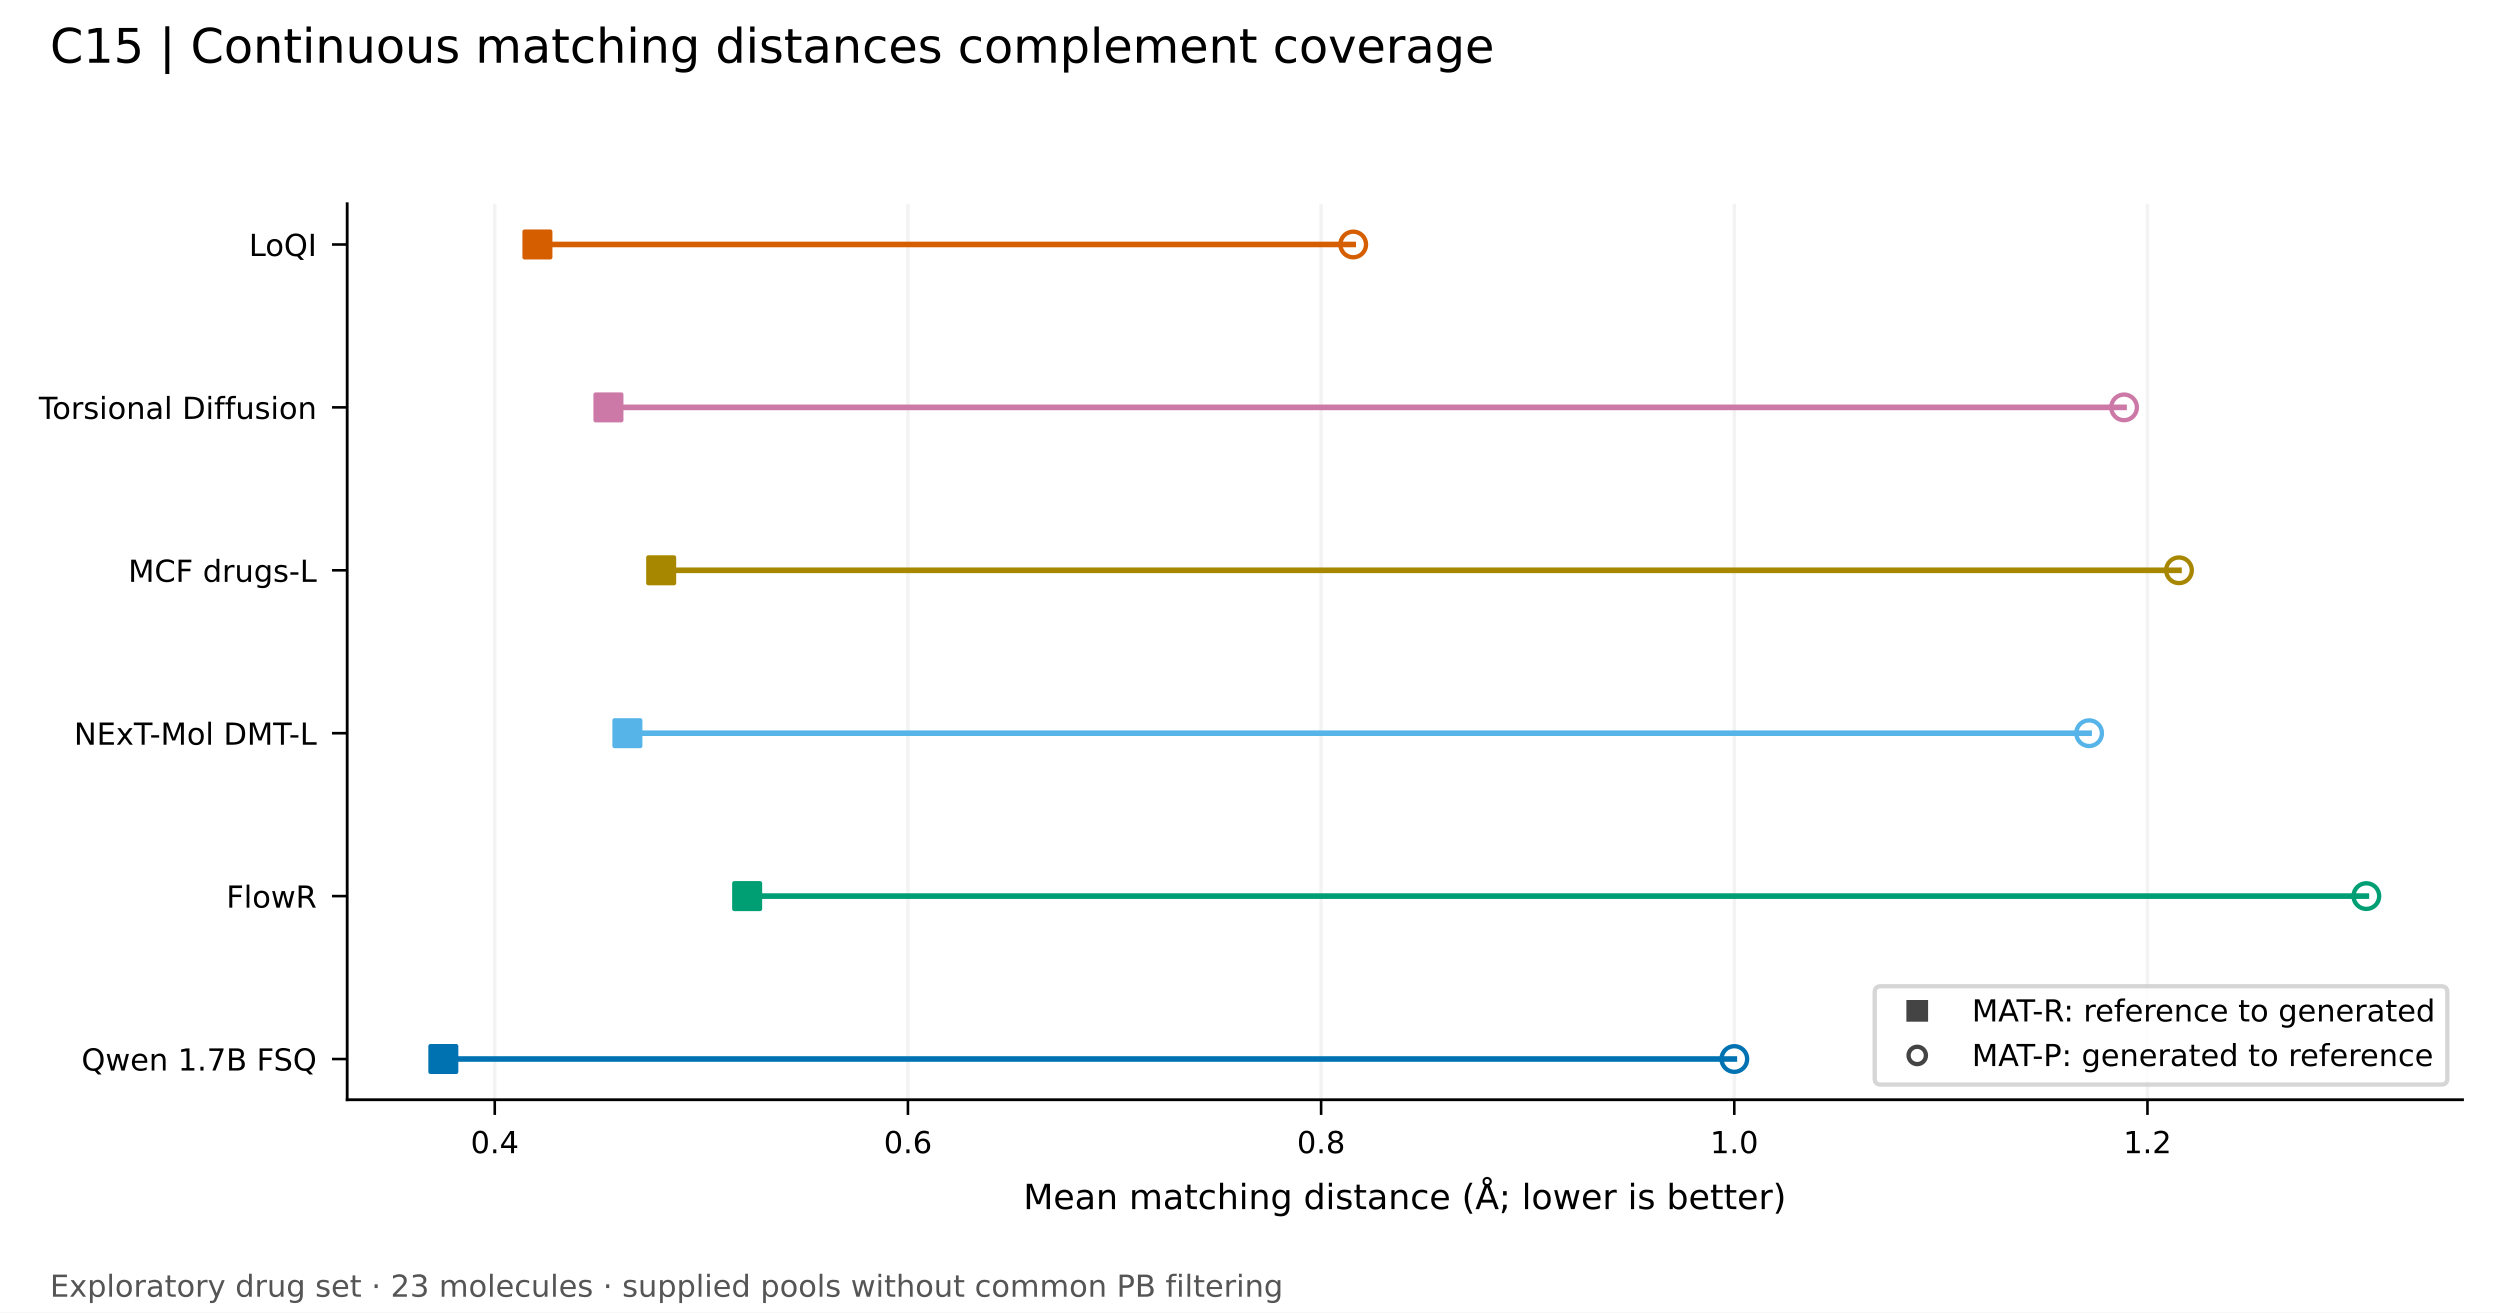
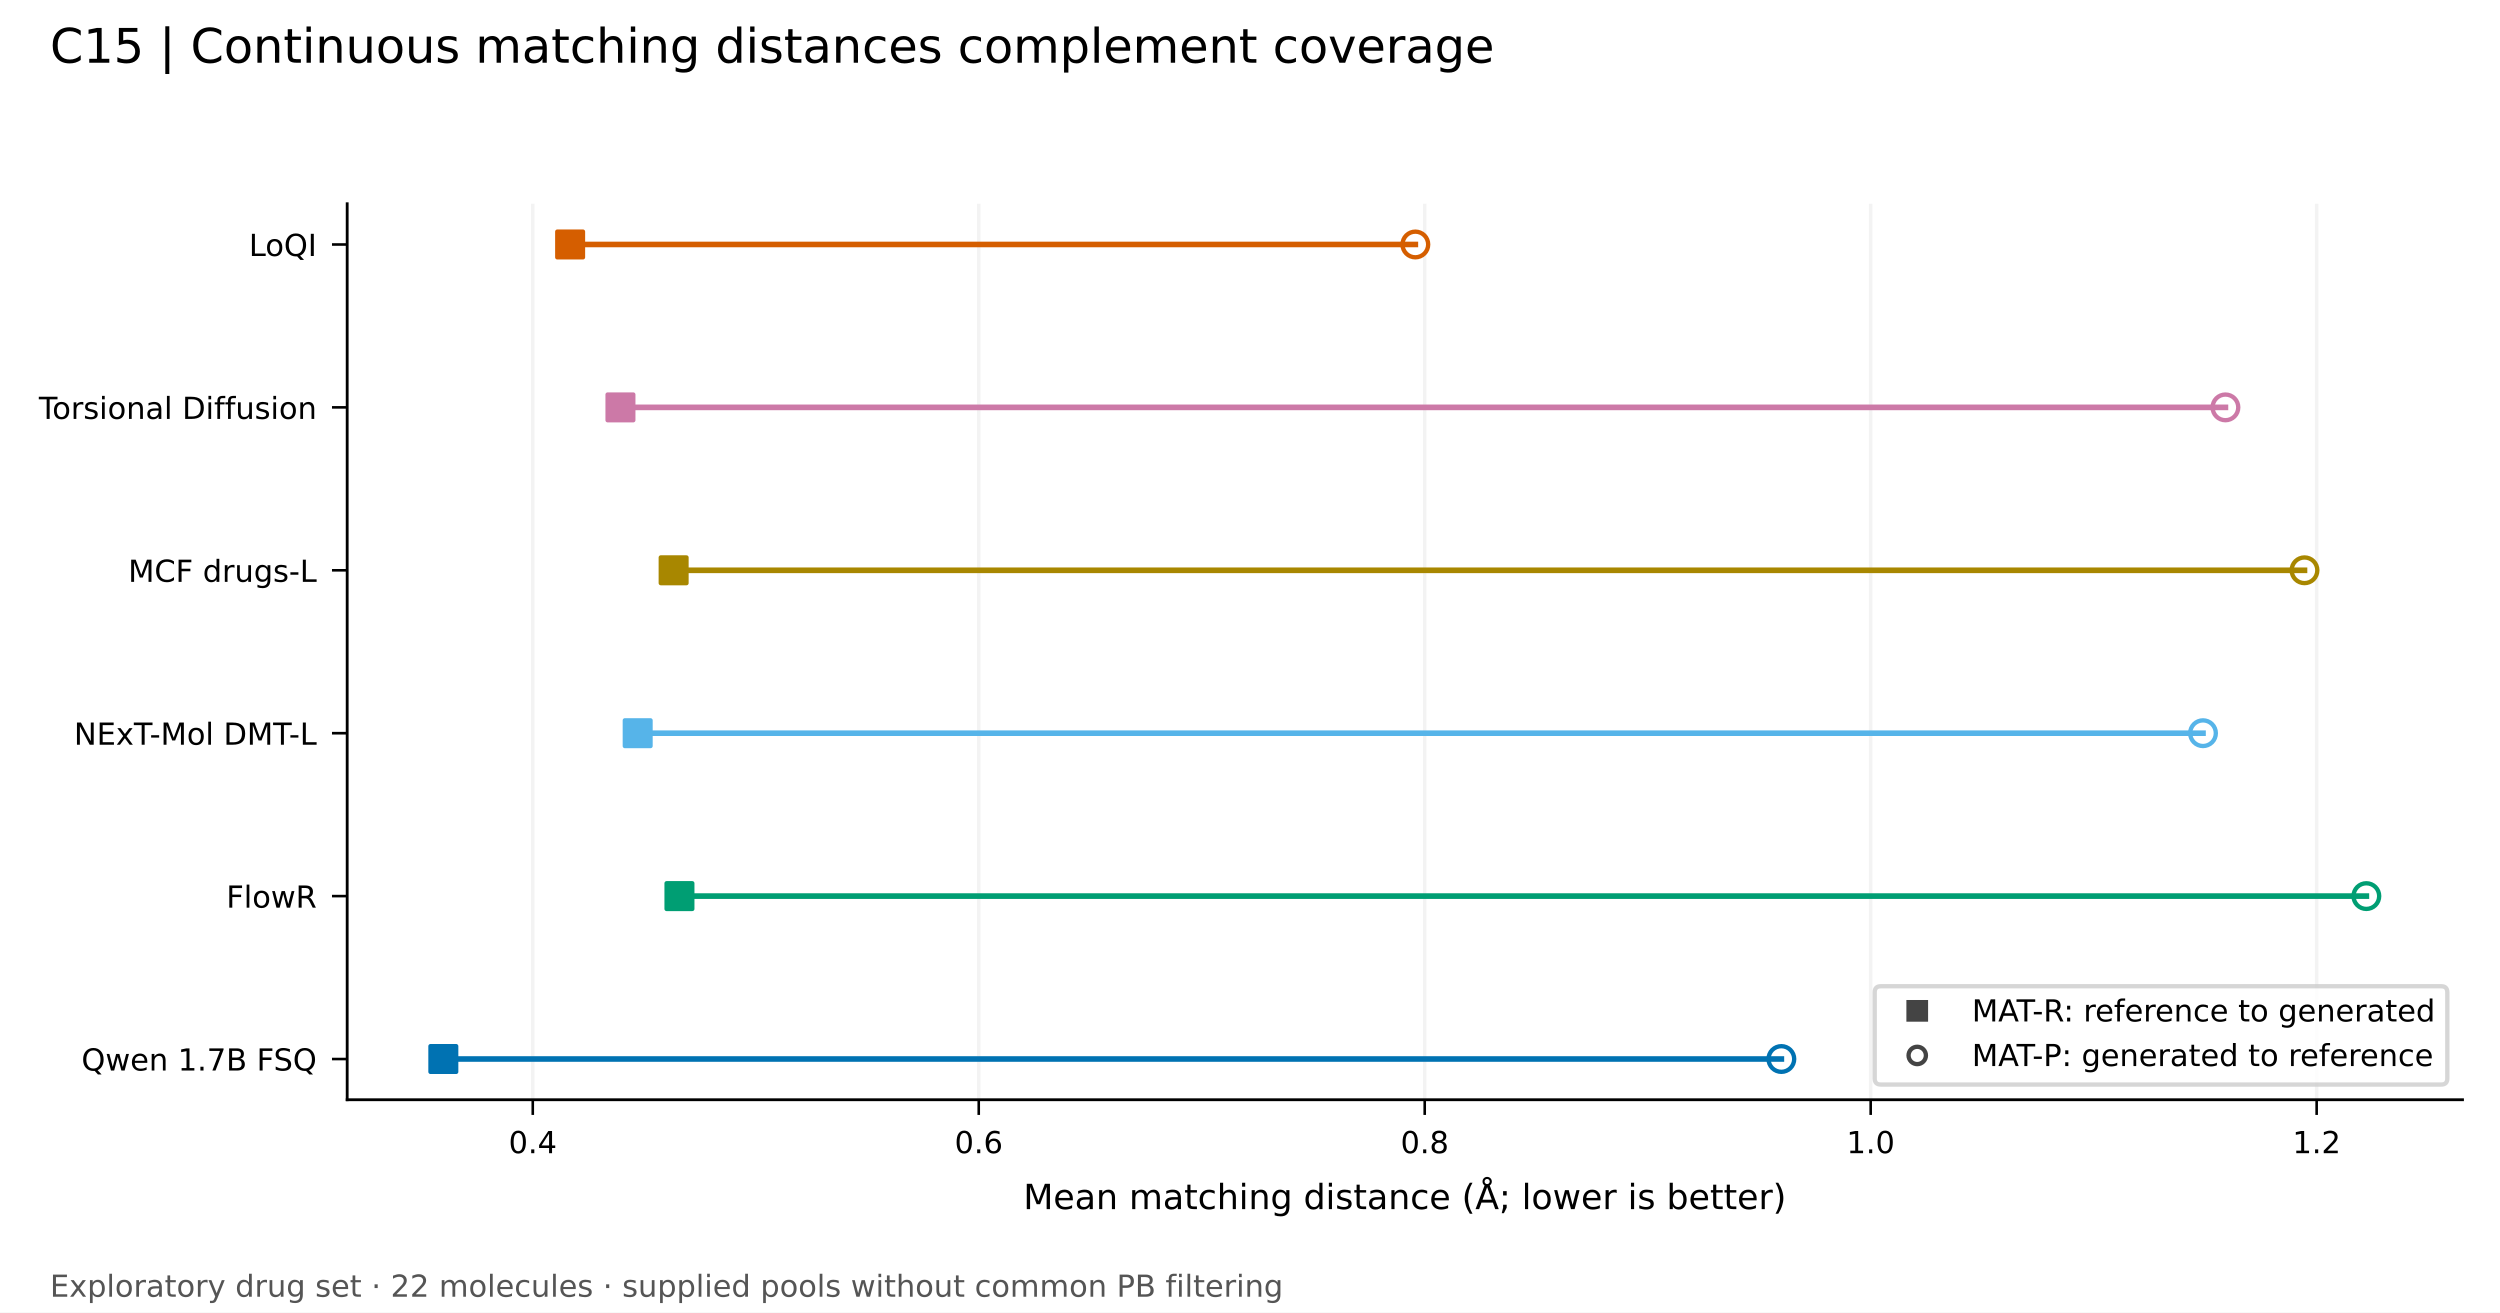
<svg xmlns="http://www.w3.org/2000/svg" xmlns:xlink="http://www.w3.org/1999/xlink" width="576pt" height="302.4pt" viewBox="0 0 576 302.4" version="1.1">
  <defs>
    <style type="text/css">*{stroke-linejoin: round; stroke-linecap: butt}</style>
  </defs>
  <g id="figure_1">
    <g id="patch_1">
      <path d="M 0 302.4 L 576 302.4 L 576 0 L 0 0 z " style="fill: #ffffff" />
    </g>
    <g id="axes_1">
      <g id="patch_2">
        <path d="M 79.99 253.38 L 567.36 253.38 L 567.36 46.944 L 79.99 46.944 z " style="fill: #ffffff" />
      </g>
      <g id="matplotlib.axis_1">
        <g id="xtick_1">
          <g id="line2d_1">
-             <path d="M 113.991 253.38 L 113.991 46.944 " clip-path="url(#peeeddee9c6)" style="fill: none; stroke: #b0b0b0; stroke-opacity: 0.15; stroke-width: 0.8; stroke-linecap: square" />
+             <path d="M 122.75 253.38 L 122.75 46.944 " clip-path="url(#p8da2355c30)" style="fill: none; stroke: #b0b0b0; stroke-opacity: 0.15; stroke-width: 0.8; stroke-linecap: square" />
          </g>
          <g id="line2d_2">
            <defs>
-               <path id="m6642a0614e" d="M 0 0 L 0 3.5 " style="stroke: #000000; stroke-width: 0.6" />
+               <path id="m71ccd1d28f" d="M 0 0 L 0 3.5 " style="stroke: #000000; stroke-width: 0.6" />
            </defs>
            <g>
-               <use xlink:href="#m6642a0614e" x="113.991" y="253.38" style="stroke: #000000; stroke-width: 0.6" />
+               <use xlink:href="#m71ccd1d28f" x="122.75" y="253.38" style="stroke: #000000; stroke-width: 0.6" />
            </g>
          </g>
          <g id="text_1">
-             <text style="font-size: 7px; font-family: 'DejaVu Sans'; text-anchor: middle" x="113.991" y="265.698" transform="rotate(-0 113.991 265.6984)">0.4</text>
+             <text style="font-size: 7px; font-family: 'DejaVu Sans'; text-anchor: middle" x="122.75" y="265.698" transform="rotate(-0 122.7502 265.6984)">0.4</text>
          </g>
        </g>
        <g id="xtick_2">
          <g id="line2d_3">
-             <path d="M 209.187 253.38 L 209.187 46.944 " clip-path="url(#peeeddee9c6)" style="fill: none; stroke: #b0b0b0; stroke-opacity: 0.15; stroke-width: 0.8; stroke-linecap: square" />
+             <path d="M 225.502 253.38 L 225.502 46.944 " clip-path="url(#p8da2355c30)" style="fill: none; stroke: #b0b0b0; stroke-opacity: 0.15; stroke-width: 0.8; stroke-linecap: square" />
          </g>
          <g id="line2d_4">
            <g>
-               <use xlink:href="#m6642a0614e" x="209.187" y="253.38" style="stroke: #000000; stroke-width: 0.6" />
+               <use xlink:href="#m71ccd1d28f" x="225.502" y="253.38" style="stroke: #000000; stroke-width: 0.6" />
            </g>
          </g>
          <g id="text_2">
-             <text style="font-size: 7px; font-family: 'DejaVu Sans'; text-anchor: middle" x="209.187" y="265.698" transform="rotate(-0 209.1871 265.6984)">0.6</text>
+             <text style="font-size: 7px; font-family: 'DejaVu Sans'; text-anchor: middle" x="225.502" y="265.698" transform="rotate(-0 225.502 265.6984)">0.6</text>
          </g>
        </g>
        <g id="xtick_3">
          <g id="line2d_5">
-             <path d="M 304.383 253.38 L 304.383 46.944 " clip-path="url(#peeeddee9c6)" style="fill: none; stroke: #b0b0b0; stroke-opacity: 0.15; stroke-width: 0.8; stroke-linecap: square" />
+             <path d="M 328.254 253.38 L 328.254 46.944 " clip-path="url(#p8da2355c30)" style="fill: none; stroke: #b0b0b0; stroke-opacity: 0.15; stroke-width: 0.8; stroke-linecap: square" />
          </g>
          <g id="line2d_6">
            <g>
-               <use xlink:href="#m6642a0614e" x="304.383" y="253.38" style="stroke: #000000; stroke-width: 0.6" />
+               <use xlink:href="#m71ccd1d28f" x="328.254" y="253.38" style="stroke: #000000; stroke-width: 0.6" />
            </g>
          </g>
          <g id="text_3">
-             <text style="font-size: 7px; font-family: 'DejaVu Sans'; text-anchor: middle" x="304.383" y="265.698" transform="rotate(-0 304.3832 265.6984)">0.8</text>
+             <text style="font-size: 7px; font-family: 'DejaVu Sans'; text-anchor: middle" x="328.254" y="265.698" transform="rotate(-0 328.2537 265.6984)">0.8</text>
          </g>
        </g>
        <g id="xtick_4">
          <g id="line2d_7">
-             <path d="M 399.579 253.38 L 399.579 46.944 " clip-path="url(#peeeddee9c6)" style="fill: none; stroke: #b0b0b0; stroke-opacity: 0.15; stroke-width: 0.8; stroke-linecap: square" />
+             <path d="M 431.006 253.38 L 431.006 46.944 " clip-path="url(#p8da2355c30)" style="fill: none; stroke: #b0b0b0; stroke-opacity: 0.15; stroke-width: 0.8; stroke-linecap: square" />
          </g>
          <g id="line2d_8">
            <g>
-               <use xlink:href="#m6642a0614e" x="399.579" y="253.38" style="stroke: #000000; stroke-width: 0.6" />
+               <use xlink:href="#m71ccd1d28f" x="431.006" y="253.38" style="stroke: #000000; stroke-width: 0.6" />
            </g>
          </g>
          <g id="text_4">
-             <text style="font-size: 7px; font-family: 'DejaVu Sans'; text-anchor: middle" x="399.579" y="265.698" transform="rotate(-0 399.5793 265.6984)">1.0</text>
+             <text style="font-size: 7px; font-family: 'DejaVu Sans'; text-anchor: middle" x="431.006" y="265.698" transform="rotate(-0 431.0055 265.6984)">1.0</text>
          </g>
        </g>
        <g id="xtick_5">
          <g id="line2d_9">
-             <path d="M 494.775 253.38 L 494.775 46.944 " clip-path="url(#peeeddee9c6)" style="fill: none; stroke: #b0b0b0; stroke-opacity: 0.15; stroke-width: 0.8; stroke-linecap: square" />
+             <path d="M 533.757 253.38 L 533.757 46.944 " clip-path="url(#p8da2355c30)" style="fill: none; stroke: #b0b0b0; stroke-opacity: 0.15; stroke-width: 0.8; stroke-linecap: square" />
          </g>
          <g id="line2d_10">
            <g>
-               <use xlink:href="#m6642a0614e" x="494.775" y="253.38" style="stroke: #000000; stroke-width: 0.6" />
+               <use xlink:href="#m71ccd1d28f" x="533.757" y="253.38" style="stroke: #000000; stroke-width: 0.6" />
            </g>
          </g>
          <g id="text_5">
-             <text style="font-size: 7px; font-family: 'DejaVu Sans'; text-anchor: middle" x="494.775" y="265.698" transform="rotate(-0 494.7754 265.6984)">1.2</text>
+             <text style="font-size: 7px; font-family: 'DejaVu Sans'; text-anchor: middle" x="533.757" y="265.698" transform="rotate(-0 533.7573 265.6984)">1.2</text>
          </g>
        </g>
        <g id="text_6">
          <text style="font-size: 8px; font-family: 'DejaVu Sans'; text-anchor: middle" x="323.675" y="278.58" transform="rotate(-0 323.675 278.5804)">Mean matching distance (Å; lower is better)</text>
        </g>
      </g>
      <g id="matplotlib.axis_2">
        <g id="ytick_1">
          <g id="line2d_11">
            <defs>
-               <path id="m84eea2b788" d="M 0 0 L -3.5 0 " style="stroke: #000000; stroke-width: 0.6" />
+               <path id="mb3d857b1e8" d="M 0 0 L -3.5 0 " style="stroke: #000000; stroke-width: 0.6" />
            </defs>
            <g>
-               <use xlink:href="#m84eea2b788" x="79.99" y="56.327" style="stroke: #000000; stroke-width: 0.6" />
+               <use xlink:href="#mb3d857b1e8" x="79.99" y="56.327" style="stroke: #000000; stroke-width: 0.6" />
            </g>
          </g>
          <g id="text_7">
            <text style="font-size: 7px; font-family: 'DejaVu Sans'; text-anchor: end" x="72.99" y="58.987" transform="rotate(-0 72.99 58.98689)">LoQI</text>
          </g>
        </g>
        <g id="ytick_2">
          <g id="line2d_12">
            <g>
-               <use xlink:href="#m84eea2b788" x="79.99" y="93.861" style="stroke: #000000; stroke-width: 0.6" />
+               <use xlink:href="#mb3d857b1e8" x="79.99" y="93.861" style="stroke: #000000; stroke-width: 0.6" />
            </g>
          </g>
          <g id="text_8">
            <text style="font-size: 7px; font-family: 'DejaVu Sans'; text-anchor: end" x="72.99" y="96.521" transform="rotate(-0 72.99 96.52061)">Torsional Diffusion</text>
          </g>
        </g>
        <g id="ytick_3">
          <g id="line2d_13">
            <g>
-               <use xlink:href="#m84eea2b788" x="79.99" y="131.395" style="stroke: #000000; stroke-width: 0.6" />
+               <use xlink:href="#mb3d857b1e8" x="79.99" y="131.395" style="stroke: #000000; stroke-width: 0.6" />
            </g>
          </g>
          <g id="text_9">
            <text style="font-size: 7px; font-family: 'DejaVu Sans'; text-anchor: end" x="72.99" y="134.054" transform="rotate(-0 72.99 134.0543)">MCF drugs-L</text>
          </g>
        </g>
        <g id="ytick_4">
          <g id="line2d_14">
            <g>
-               <use xlink:href="#m84eea2b788" x="79.99" y="168.929" style="stroke: #000000; stroke-width: 0.6" />
+               <use xlink:href="#mb3d857b1e8" x="79.99" y="168.929" style="stroke: #000000; stroke-width: 0.6" />
            </g>
          </g>
          <g id="text_10">
            <text style="font-size: 7px; font-family: 'DejaVu Sans'; text-anchor: end" x="72.99" y="171.588" transform="rotate(-0 72.99 171.5881)">NExT-Mol DMT-L</text>
          </g>
        </g>
        <g id="ytick_5">
          <g id="line2d_15">
            <g>
-               <use xlink:href="#m84eea2b788" x="79.99" y="206.462" style="stroke: #000000; stroke-width: 0.6" />
+               <use xlink:href="#mb3d857b1e8" x="79.99" y="206.462" style="stroke: #000000; stroke-width: 0.6" />
            </g>
          </g>
          <g id="text_11">
            <text style="font-size: 7px; font-family: 'DejaVu Sans'; text-anchor: end" x="72.99" y="209.122" transform="rotate(-0 72.99 209.1218)">FlowR</text>
          </g>
        </g>
        <g id="ytick_6">
          <g id="line2d_16">
            <g>
-               <use xlink:href="#m84eea2b788" x="79.99" y="243.996" style="stroke: #000000; stroke-width: 0.6" />
+               <use xlink:href="#mb3d857b1e8" x="79.99" y="243.996" style="stroke: #000000; stroke-width: 0.6" />
            </g>
          </g>
          <g id="text_12">
            <text style="font-size: 7px; font-family: 'DejaVu Sans'; text-anchor: end" x="72.99" y="246.656" transform="rotate(-0 72.99 246.6555)">Qwen 1.7B FSQ</text>
          </g>
        </g>
      </g>
      <g id="PathCollection_1">
        <defs>
-           <path id="m146862e684" d="M -2.958 2.958 L 2.958 2.958 L 2.958 -2.958 L -2.958 -2.958 z " style="stroke: #d55e00" />
-         </defs>
-         <g clip-path="url(#peeeddee9c6)">
-           <use xlink:href="#m146862e684" x="123.821" y="56.327" style="fill: #d55e00; stroke: #d55e00" />
+           <path id="md2a0538a29" d="M -2.958 2.958 L 2.958 2.958 L 2.958 -2.958 L -2.958 -2.958 z " style="stroke: #d55e00" />
+         </defs>
+         <g clip-path="url(#p8da2355c30)">
+           <use xlink:href="#md2a0538a29" x="131.357" y="56.327" style="fill: #d55e00; stroke: #d55e00" />
        </g>
      </g>
      <g id="PathCollection_2">
        <defs>
-           <path id="m3cf473b463" d="M 0 2.958 C 0.784 2.958 1.537 2.646 2.092 2.092 C 2.646 1.537 2.958 0.784 2.958 0 C 2.958 -0.784 2.646 -1.537 2.092 -2.092 C 1.537 -2.646 0.784 -2.958 0 -2.958 C -0.784 -2.958 -1.537 -2.646 -2.092 -2.092 C -2.646 -1.537 -2.958 -0.784 -2.958 0 C -2.958 0.784 -2.646 1.537 -2.092 2.092 C -1.537 2.646 -0.784 2.958 0 2.958 z " style="stroke: #d55e00" />
-         </defs>
-         <g clip-path="url(#peeeddee9c6)">
-           <use xlink:href="#m3cf473b463" x="311.779" y="56.327" style="fill: #ffffff; stroke: #d55e00" />
+           <path id="m81e4d6ab88" d="M 0 2.958 C 0.784 2.958 1.537 2.646 2.092 2.092 C 2.646 1.537 2.958 0.784 2.958 0 C 2.958 -0.784 2.646 -1.537 2.092 -2.092 C 1.537 -2.646 0.784 -2.958 0 -2.958 C -0.784 -2.958 -1.537 -2.646 -2.092 -2.092 C -2.646 -1.537 -2.958 -0.784 -2.958 0 C -2.958 0.784 -2.646 1.537 -2.092 2.092 C -1.537 2.646 -0.784 2.958 0 2.958 z " style="stroke: #d55e00" />
+         </defs>
+         <g clip-path="url(#p8da2355c30)">
+           <use xlink:href="#m81e4d6ab88" x="326.094" y="56.327" style="fill: #ffffff; stroke: #d55e00" />
        </g>
      </g>
      <g id="PathCollection_3">
        <defs>
-           <path id="m28d069c8fa" d="M -2.958 2.958 L 2.958 2.958 L 2.958 -2.958 L -2.958 -2.958 z " style="stroke: #cc79a7" />
-         </defs>
-         <g clip-path="url(#peeeddee9c6)">
-           <use xlink:href="#m28d069c8fa" x="140.184" y="93.861" style="fill: #cc79a7; stroke: #cc79a7" />
+           <path id="m503e391dc6" d="M -2.958 2.958 L 2.958 2.958 L 2.958 -2.958 L -2.958 -2.958 z " style="stroke: #cc79a7" />
+         </defs>
+         <g clip-path="url(#p8da2355c30)">
+           <use xlink:href="#m503e391dc6" x="142.951" y="93.861" style="fill: #cc79a7; stroke: #cc79a7" />
        </g>
      </g>
      <g id="PathCollection_4">
        <defs>
-           <path id="m1903bf04cc" d="M 0 2.958 C 0.784 2.958 1.537 2.646 2.092 2.092 C 2.646 1.537 2.958 0.784 2.958 0 C 2.958 -0.784 2.646 -1.537 2.092 -2.092 C 1.537 -2.646 0.784 -2.958 0 -2.958 C -0.784 -2.958 -1.537 -2.646 -2.092 -2.092 C -2.646 -1.537 -2.958 -0.784 -2.958 0 C -2.958 0.784 -2.646 1.537 -2.092 2.092 C -1.537 2.646 -0.784 2.958 0 2.958 z " style="stroke: #cc79a7" />
-         </defs>
-         <g clip-path="url(#peeeddee9c6)">
-           <use xlink:href="#m1903bf04cc" x="489.386" y="93.861" style="fill: #ffffff; stroke: #cc79a7" />
+           <path id="m94c67740cc" d="M 0 2.958 C 0.784 2.958 1.537 2.646 2.092 2.092 C 2.646 1.537 2.958 0.784 2.958 0 C 2.958 -0.784 2.646 -1.537 2.092 -2.092 C 1.537 -2.646 0.784 -2.958 0 -2.958 C -0.784 -2.958 -1.537 -2.646 -2.092 -2.092 C -2.646 -1.537 -2.958 -0.784 -2.958 0 C -2.958 0.784 -2.646 1.537 -2.092 2.092 C -1.537 2.646 -0.784 2.958 0 2.958 z " style="stroke: #cc79a7" />
+         </defs>
+         <g clip-path="url(#p8da2355c30)">
+           <use xlink:href="#m94c67740cc" x="512.738" y="93.861" style="fill: #ffffff; stroke: #cc79a7" />
        </g>
      </g>
      <g id="PathCollection_5">
        <defs>
-           <path id="md8769528fe" d="M -2.958 2.958 L 2.958 2.958 L 2.958 -2.958 L -2.958 -2.958 z " style="stroke: #a88700" />
-         </defs>
-         <g clip-path="url(#peeeddee9c6)">
-           <use xlink:href="#md8769528fe" x="152.335" y="131.395" style="fill: #a88700; stroke: #a88700" />
+           <path id="m94c855f20d" d="M -2.958 2.958 L 2.958 2.958 L 2.958 -2.958 L -2.958 -2.958 z " style="stroke: #a88700" />
+         </defs>
+         <g clip-path="url(#p8da2355c30)">
+           <use xlink:href="#m94c855f20d" x="155.205" y="131.395" style="fill: #a88700; stroke: #a88700" />
        </g>
      </g>
      <g id="PathCollection_6">
        <defs>
-           <path id="m6ad260e035" d="M 0 2.958 C 0.784 2.958 1.537 2.646 2.092 2.092 C 2.646 1.537 2.958 0.784 2.958 0 C 2.958 -0.784 2.646 -1.537 2.092 -2.092 C 1.537 -2.646 0.784 -2.958 0 -2.958 C -0.784 -2.958 -1.537 -2.646 -2.092 -2.092 C -2.646 -1.537 -2.958 -0.784 -2.958 0 C -2.958 0.784 -2.646 1.537 -2.092 2.092 C -1.537 2.646 -0.784 2.958 0 2.958 z " style="stroke: #a88700" />
-         </defs>
-         <g clip-path="url(#peeeddee9c6)">
-           <use xlink:href="#m6ad260e035" x="502.04" y="131.395" style="fill: #ffffff; stroke: #a88700" />
+           <path id="m8958851665" d="M 0 2.958 C 0.784 2.958 1.537 2.646 2.092 2.092 C 2.646 1.537 2.958 0.784 2.958 0 C 2.958 -0.784 2.646 -1.537 2.092 -2.092 C 1.537 -2.646 0.784 -2.958 0 -2.958 C -0.784 -2.958 -1.537 -2.646 -2.092 -2.092 C -2.646 -1.537 -2.958 -0.784 -2.958 0 C -2.958 0.784 -2.646 1.537 -2.092 2.092 C -1.537 2.646 -0.784 2.958 0 2.958 z " style="stroke: #a88700" />
+         </defs>
+         <g clip-path="url(#p8da2355c30)">
+           <use xlink:href="#m8958851665" x="530.954" y="131.395" style="fill: #ffffff; stroke: #a88700" />
        </g>
      </g>
      <g id="PathCollection_7">
        <defs>
-           <path id="mfbdd320b27" d="M -2.958 2.958 L 2.958 2.958 L 2.958 -2.958 L -2.958 -2.958 z " style="stroke: #56b4e9" />
-         </defs>
-         <g clip-path="url(#peeeddee9c6)">
-           <use xlink:href="#mfbdd320b27" x="144.55" y="168.929" style="fill: #56b4e9; stroke: #56b4e9" />
+           <path id="m169db5827c" d="M -2.958 2.958 L 2.958 2.958 L 2.958 -2.958 L -2.958 -2.958 z " style="stroke: #56b4e9" />
+         </defs>
+         <g clip-path="url(#p8da2355c30)">
+           <use xlink:href="#m169db5827c" x="146.922" y="168.929" style="fill: #56b4e9; stroke: #56b4e9" />
        </g>
      </g>
      <g id="PathCollection_8">
        <defs>
-           <path id="m926bfe3c01" d="M 0 2.958 C 0.784 2.958 1.537 2.646 2.092 2.092 C 2.646 1.537 2.958 0.784 2.958 0 C 2.958 -0.784 2.646 -1.537 2.092 -2.092 C 1.537 -2.646 0.784 -2.958 0 -2.958 C -0.784 -2.958 -1.537 -2.646 -2.092 -2.092 C -2.646 -1.537 -2.958 -0.784 -2.958 0 C -2.958 0.784 -2.646 1.537 -2.092 2.092 C -1.537 2.646 -0.784 2.958 0 2.958 z " style="stroke: #56b4e9" />
-         </defs>
-         <g clip-path="url(#peeeddee9c6)">
-           <use xlink:href="#m926bfe3c01" x="481.332" y="168.929" style="fill: #ffffff; stroke: #56b4e9" />
+           <path id="mf77331a3d0" d="M 0 2.958 C 0.784 2.958 1.537 2.646 2.092 2.092 C 2.646 1.537 2.958 0.784 2.958 0 C 2.958 -0.784 2.646 -1.537 2.092 -2.092 C 1.537 -2.646 0.784 -2.958 0 -2.958 C -0.784 -2.958 -1.537 -2.646 -2.092 -2.092 C -2.646 -1.537 -2.958 -0.784 -2.958 0 C -2.958 0.784 -2.646 1.537 -2.092 2.092 C -1.537 2.646 -0.784 2.958 0 2.958 z " style="stroke: #56b4e9" />
+         </defs>
+         <g clip-path="url(#p8da2355c30)">
+           <use xlink:href="#mf77331a3d0" x="507.571" y="168.929" style="fill: #ffffff; stroke: #56b4e9" />
        </g>
      </g>
      <g id="PathCollection_9">
        <defs>
-           <path id="m378c9f9c24" d="M -2.958 2.958 L 2.958 2.958 L 2.958 -2.958 L -2.958 -2.958 z " style="stroke: #009e73" />
-         </defs>
-         <g clip-path="url(#peeeddee9c6)">
-           <use xlink:href="#m378c9f9c24" x="172.143" y="206.462" style="fill: #009e73; stroke: #009e73" />
+           <path id="ma2c32c831c" d="M -2.958 2.958 L 2.958 2.958 L 2.958 -2.958 L -2.958 -2.958 z " style="stroke: #009e73" />
+         </defs>
+         <g clip-path="url(#p8da2355c30)">
+           <use xlink:href="#ma2c32c831c" x="156.544" y="206.462" style="fill: #009e73; stroke: #009e73" />
        </g>
      </g>
      <g id="PathCollection_10">
        <defs>
-           <path id="m473c45cc2a" d="M 0 2.958 C 0.784 2.958 1.537 2.646 2.092 2.092 C 2.646 1.537 2.958 0.784 2.958 0 C 2.958 -0.784 2.646 -1.537 2.092 -2.092 C 1.537 -2.646 0.784 -2.958 0 -2.958 C -0.784 -2.958 -1.537 -2.646 -2.092 -2.092 C -2.646 -1.537 -2.958 -0.784 -2.958 0 C -2.958 0.784 -2.646 1.537 -2.092 2.092 C -1.537 2.646 -0.784 2.958 0 2.958 z " style="stroke: #009e73" />
-         </defs>
-         <g clip-path="url(#peeeddee9c6)">
-           <use xlink:href="#m473c45cc2a" x="545.207" y="206.462" style="fill: #ffffff; stroke: #009e73" />
+           <path id="m2aec528add" d="M 0 2.958 C 0.784 2.958 1.537 2.646 2.092 2.092 C 2.646 1.537 2.958 0.784 2.958 0 C 2.958 -0.784 2.646 -1.537 2.092 -2.092 C 1.537 -2.646 0.784 -2.958 0 -2.958 C -0.784 -2.958 -1.537 -2.646 -2.092 -2.092 C -2.646 -1.537 -2.958 -0.784 -2.958 0 C -2.958 0.784 -2.646 1.537 -2.092 2.092 C -1.537 2.646 -0.784 2.958 0 2.958 z " style="stroke: #009e73" />
+         </defs>
+         <g clip-path="url(#p8da2355c30)">
+           <use xlink:href="#m2aec528add" x="545.207" y="206.462" style="fill: #ffffff; stroke: #009e73" />
        </g>
      </g>
      <g id="PathCollection_11">
        <defs>
-           <path id="m86bd6e89a5" d="M -2.958 2.958 L 2.958 2.958 L 2.958 -2.958 L -2.958 -2.958 z " style="stroke: #0072b2" />
-         </defs>
-         <g clip-path="url(#peeeddee9c6)">
-           <use xlink:href="#m86bd6e89a5" x="102.143" y="243.996" style="fill: #0072b2; stroke: #0072b2" />
+           <path id="mf3d1d85f11" d="M -2.958 2.958 L 2.958 2.958 L 2.958 -2.958 L -2.958 -2.958 z " style="stroke: #0072b2" />
+         </defs>
+         <g clip-path="url(#p8da2355c30)">
+           <use xlink:href="#mf3d1d85f11" x="102.143" y="243.996" style="fill: #0072b2; stroke: #0072b2" />
        </g>
      </g>
      <g id="PathCollection_12">
        <defs>
-           <path id="m8f9bda79fe" d="M 0 2.958 C 0.784 2.958 1.537 2.646 2.092 2.092 C 2.646 1.537 2.958 0.784 2.958 0 C 2.958 -0.784 2.646 -1.537 2.092 -2.092 C 1.537 -2.646 0.784 -2.958 0 -2.958 C -0.784 -2.958 -1.537 -2.646 -2.092 -2.092 C -2.646 -1.537 -2.958 -0.784 -2.958 0 C -2.958 0.784 -2.646 1.537 -2.092 2.092 C -1.537 2.646 -0.784 2.958 0 2.958 z " style="stroke: #0072b2" />
-         </defs>
-         <g clip-path="url(#peeeddee9c6)">
-           <use xlink:href="#m8f9bda79fe" x="399.59" y="243.996" style="fill: #ffffff; stroke: #0072b2" />
+           <path id="m1498d1ec98" d="M 0 2.958 C 0.784 2.958 1.537 2.646 2.092 2.092 C 2.646 1.537 2.958 0.784 2.958 0 C 2.958 -0.784 2.646 -1.537 2.092 -2.092 C 1.537 -2.646 0.784 -2.958 0 -2.958 C -0.784 -2.958 -1.537 -2.646 -2.092 -2.092 C -2.646 -1.537 -2.958 -0.784 -2.958 0 C -2.958 0.784 -2.646 1.537 -2.092 2.092 C -1.537 2.646 -0.784 2.958 0 2.958 z " style="stroke: #0072b2" />
+         </defs>
+         <g clip-path="url(#p8da2355c30)">
+           <use xlink:href="#m1498d1ec98" x="410.425" y="243.996" style="fill: #ffffff; stroke: #0072b2" />
        </g>
      </g>
      <g id="line2d_17">
-         <path d="M 123.821 56.327 L 311.779 56.327 " clip-path="url(#peeeddee9c6)" style="fill: none; stroke: #d55e00; stroke-width: 1.3; stroke-linecap: square" />
+         <path d="M 131.357 56.327 L 326.094 56.327 " clip-path="url(#p8da2355c30)" style="fill: none; stroke: #d55e00; stroke-width: 1.3; stroke-linecap: square" />
      </g>
      <g id="line2d_18">
-         <path d="M 140.184 93.861 L 489.386 93.861 " clip-path="url(#peeeddee9c6)" style="fill: none; stroke: #cc79a7; stroke-width: 1.3; stroke-linecap: square" />
+         <path d="M 142.951 93.861 L 512.738 93.861 " clip-path="url(#p8da2355c30)" style="fill: none; stroke: #cc79a7; stroke-width: 1.3; stroke-linecap: square" />
      </g>
      <g id="line2d_19">
-         <path d="M 152.335 131.395 L 502.04 131.395 " clip-path="url(#peeeddee9c6)" style="fill: none; stroke: #a88700; stroke-width: 1.3; stroke-linecap: square" />
+         <path d="M 155.205 131.395 L 530.954 131.395 " clip-path="url(#p8da2355c30)" style="fill: none; stroke: #a88700; stroke-width: 1.3; stroke-linecap: square" />
      </g>
      <g id="line2d_20">
-         <path d="M 144.55 168.929 L 481.332 168.929 " clip-path="url(#peeeddee9c6)" style="fill: none; stroke: #56b4e9; stroke-width: 1.3; stroke-linecap: square" />
+         <path d="M 146.922 168.929 L 507.571 168.929 " clip-path="url(#p8da2355c30)" style="fill: none; stroke: #56b4e9; stroke-width: 1.3; stroke-linecap: square" />
      </g>
      <g id="line2d_21">
-         <path d="M 172.143 206.462 L 545.207 206.462 " clip-path="url(#peeeddee9c6)" style="fill: none; stroke: #009e73; stroke-width: 1.3; stroke-linecap: square" />
+         <path d="M 156.544 206.462 L 545.207 206.462 " clip-path="url(#p8da2355c30)" style="fill: none; stroke: #009e73; stroke-width: 1.3; stroke-linecap: square" />
      </g>
      <g id="line2d_22">
-         <path d="M 102.143 243.996 L 399.59 243.996 " clip-path="url(#peeeddee9c6)" style="fill: none; stroke: #0072b2; stroke-width: 1.3; stroke-linecap: square" />
+         <path d="M 102.143 243.996 L 410.425 243.996 " clip-path="url(#p8da2355c30)" style="fill: none; stroke: #0072b2; stroke-width: 1.3; stroke-linecap: square" />
      </g>
      <g id="patch_3">
        <path d="M 79.99 253.38 L 79.99 46.944 " style="fill: none; stroke: #000000; stroke-width: 0.65; stroke-linejoin: miter; stroke-linecap: square" />
      </g>
      <g id="patch_4">
        <path d="M 79.99 253.38 L 567.36 253.38 " style="fill: none; stroke: #000000; stroke-width: 0.65; stroke-linejoin: miter; stroke-linecap: square" />
      </g>
      <g id="legend_1">
        <g id="patch_5">
          <path d="M 433.332 249.88 L 562.46 249.88 Q 563.86 249.88 563.86 248.48 L 563.86 228.63 Q 563.86 227.23 562.46 227.23 L 433.332 227.23 Q 431.932 227.23 431.932 228.63 L 431.932 248.48 Q 431.932 249.88 433.332 249.88 z " style="fill: #ffffff; opacity: 0.8; stroke: #cccccc; stroke-linejoin: miter" />
        </g>
        <g id="line2d_23">
          <defs>
-             <path id="m016b301a66" d="M -2 2 L 2 2 L 2 -2 L -2 -2 z " style="stroke: #444444; stroke-linejoin: miter" />
+             <path id="me15683eacf" d="M -2 2 L 2 2 L 2 -2 L -2 -2 z " style="stroke: #444444; stroke-linejoin: miter" />
          </defs>
          <g>
-             <use xlink:href="#m016b301a66" x="441.732" y="232.899" style="fill: #444444; stroke: #444444; stroke-linejoin: miter" />
+             <use xlink:href="#me15683eacf" x="441.732" y="232.899" style="fill: #444444; stroke: #444444; stroke-linejoin: miter" />
          </g>
        </g>
        <g id="text_13">
          <text style="font-size: 7px; font-family: 'DejaVu Sans'; text-anchor: start" x="454.332" y="235.349" transform="rotate(-0 454.3319 235.349)">MAT-R: reference to generated</text>
        </g>
        <g id="line2d_24">
          <defs>
-             <path id="m1e10275b76" d="M 0 2 C 0.53 2 1.039 1.789 1.414 1.414 C 1.789 1.039 2 0.53 2 0 C 2 -0.53 1.789 -1.039 1.414 -1.414 C 1.039 -1.789 0.53 -2 0 -2 C -0.53 -2 -1.039 -1.789 -1.414 -1.414 C -1.789 -1.039 -2 -0.53 -2 0 C -2 0.53 -1.789 1.039 -1.414 1.414 C -1.039 1.789 -0.53 2 0 2 z " style="stroke: #444444" />
+             <path id="m4bc02c4d47" d="M 0 2 C 0.53 2 1.039 1.789 1.414 1.414 C 1.789 1.039 2 0.53 2 0 C 2 -0.53 1.789 -1.039 1.414 -1.414 C 1.039 -1.789 0.53 -2 0 -2 C -0.53 -2 -1.039 -1.789 -1.414 -1.414 C -1.789 -1.039 -2 -0.53 -2 0 C -2 0.53 -1.789 1.039 -1.414 1.414 C -1.039 1.789 -0.53 2 0 2 z " style="stroke: #444444" />
          </defs>
          <g>
-             <use xlink:href="#m1e10275b76" x="441.732" y="243.174" style="fill: #ffffff; stroke: #444444" />
+             <use xlink:href="#m4bc02c4d47" x="441.732" y="243.174" style="fill: #ffffff; stroke: #444444" />
          </g>
        </g>
        <g id="text_14">
          <text style="font-size: 7px; font-family: 'DejaVu Sans'; text-anchor: start" x="454.332" y="245.624" transform="rotate(-0 454.3319 245.6237)">MAT-P: generated to reference</text>
        </g>
      </g>
    </g>
    <g id="text_15">
      <text style="font-size: 11px; font-family: 'DejaVu Sans'; text-anchor: start" x="11.52" y="14.454" transform="rotate(-0 11.52 14.45441)">C15  |  Continuous matching distances complement coverage</text>
    </g>
    <g id="text_16">
-       <text style="font-size: 7px; font-family: 'DejaVu Sans'; text-anchor: start; fill: #555555" x="11.52" y="298.771" transform="rotate(-0 11.52 298.7712)">Exploratory drug set · 23 molecules · supplied pools without common PB filtering</text>
+       <text style="font-size: 7px; font-family: 'DejaVu Sans'; text-anchor: start; fill: #555555" x="11.52" y="298.771" transform="rotate(-0 11.52 298.7712)">Exploratory drug set · 22 molecules · supplied pools without common PB filtering</text>
    </g>
  </g>
  <defs>
-     <clipPath id="peeeddee9c6">
+     <clipPath id="p8da2355c30">
      <rect x="79.99" y="46.944" width="487.37" height="206.435" />
    </clipPath>
  </defs>
</svg>
